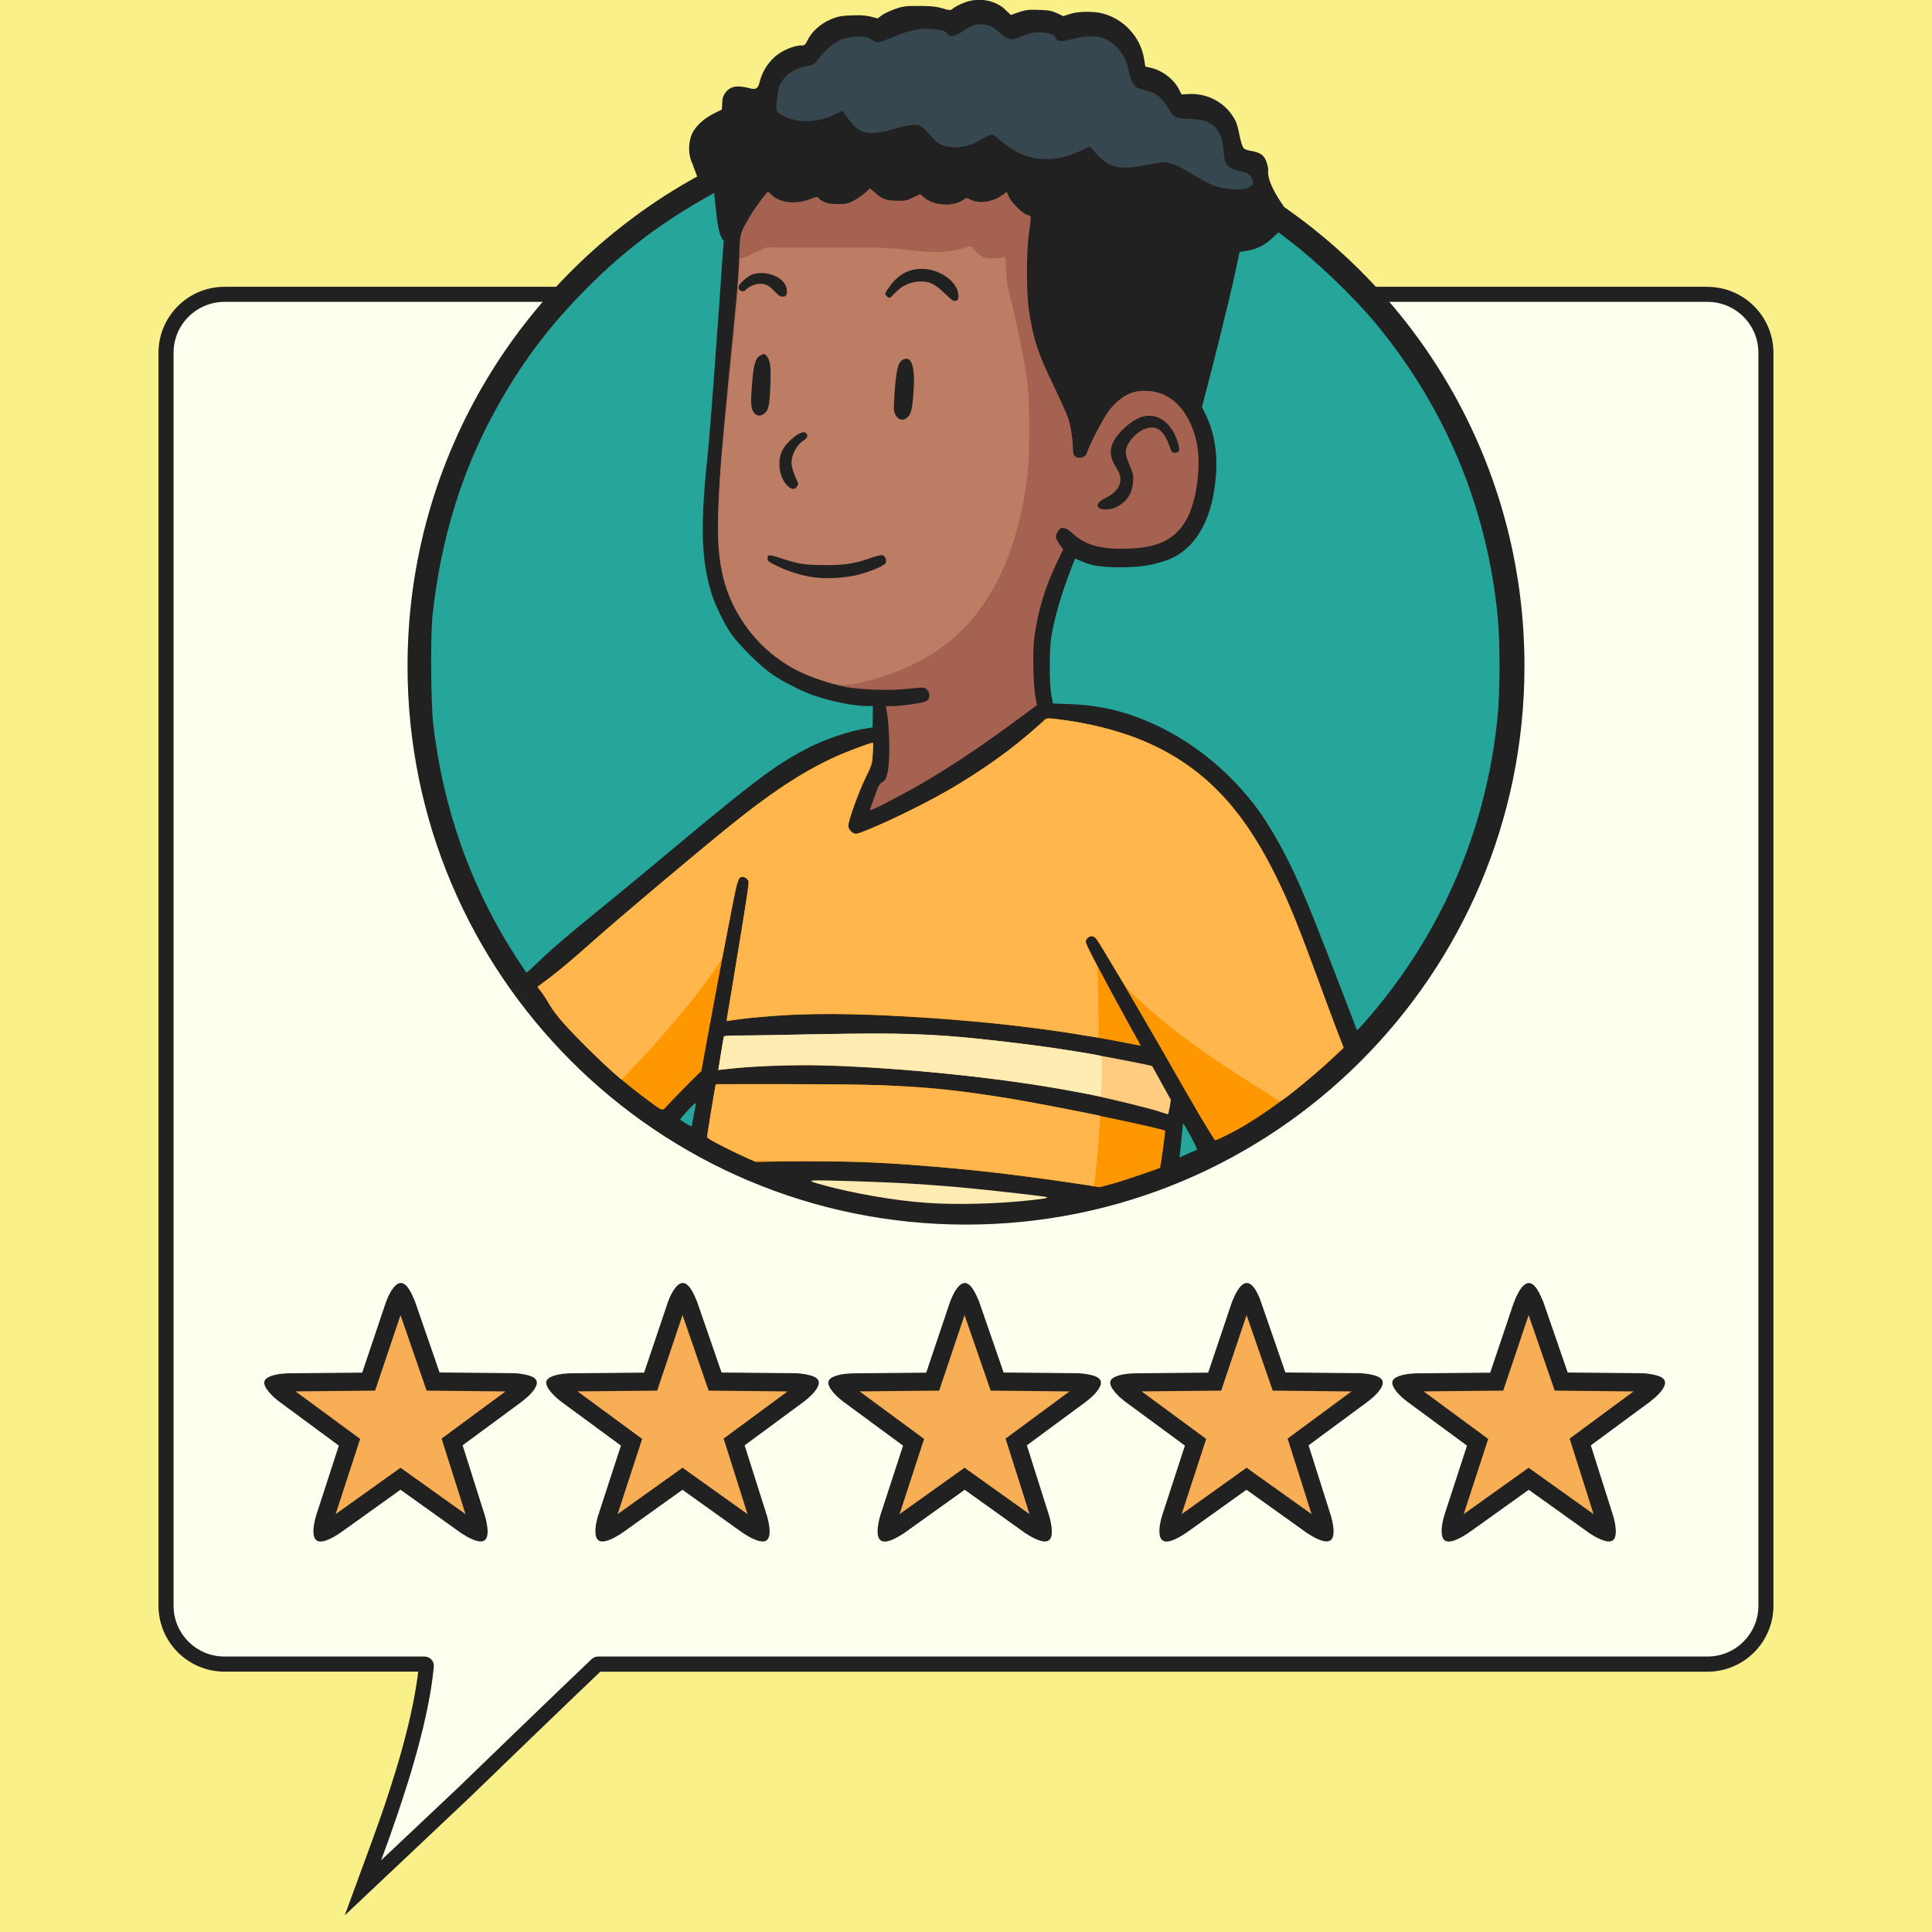
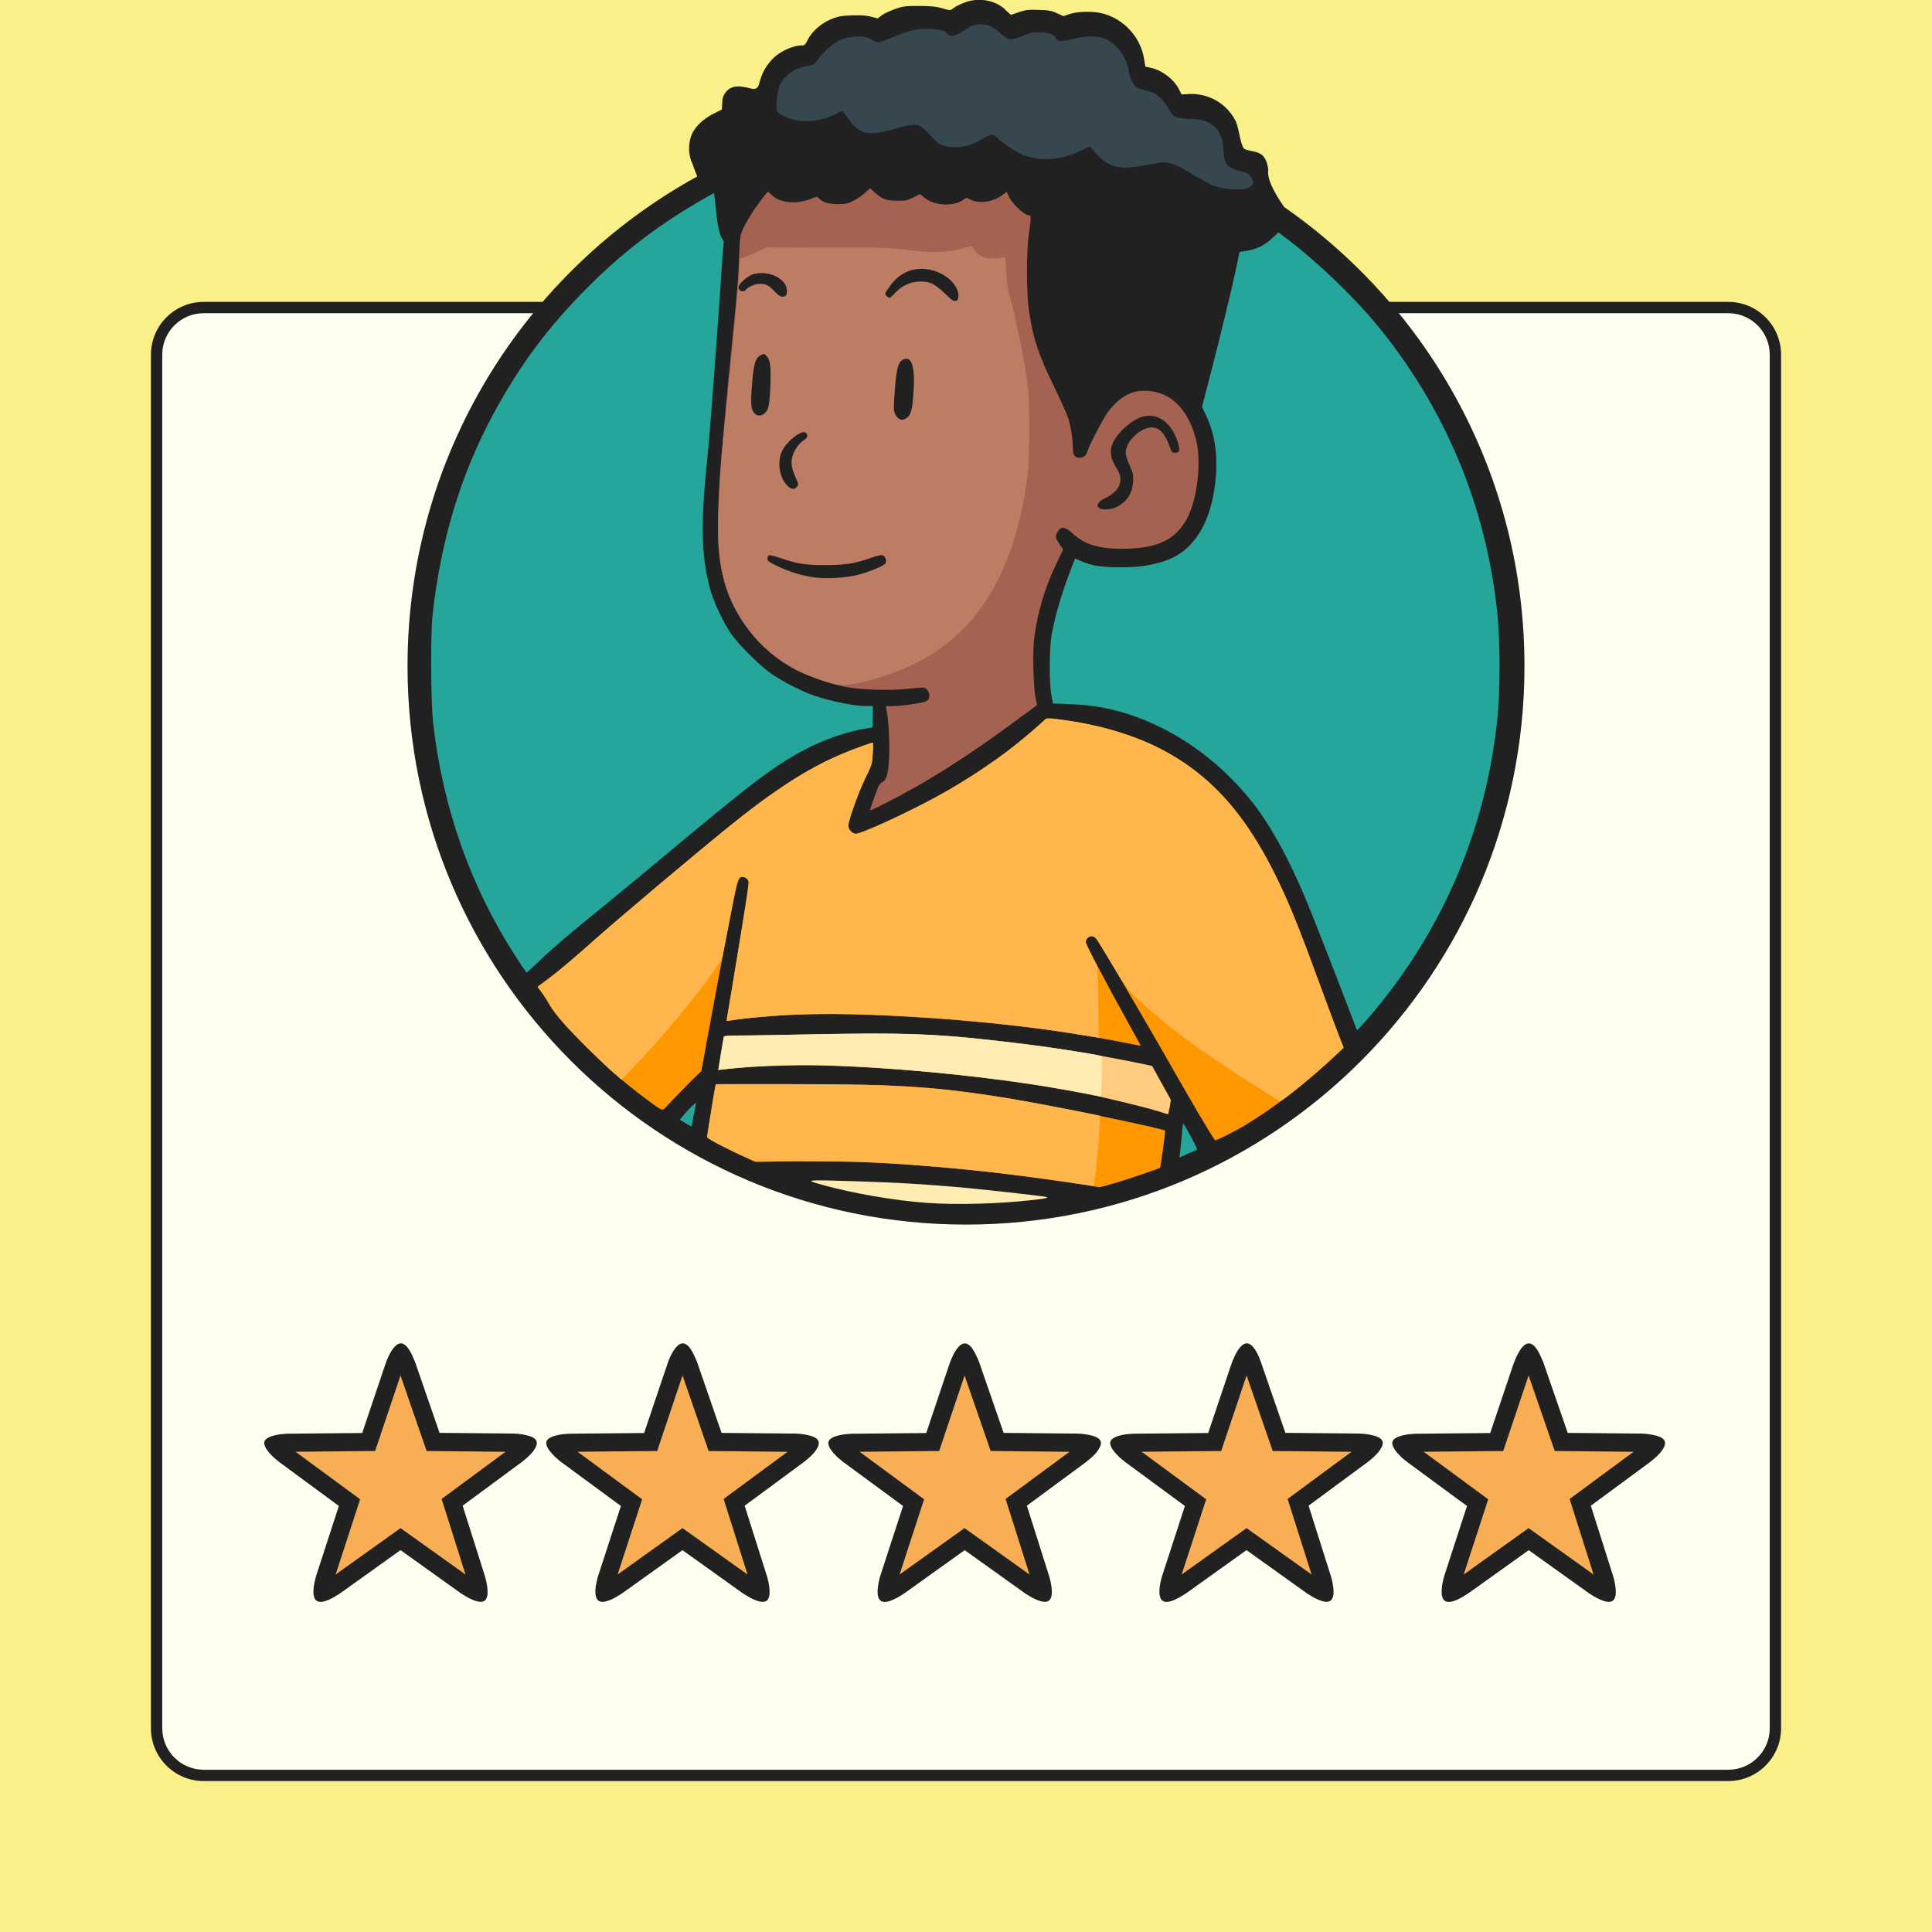
- <svg xmlns="http://www.w3.org/2000/svg" viewBox="0 0 512 512" width="256" height="256">
-   <rect fill="#FAF089" width="512" height="512" />
-   <path fill="#212121" d="M452.5 76h-393C49.84 76 42 83.84 42 93.5v332.33c.18 9.5 7.94 17.17 17.5 17.17h51.33l-.06.5c-.84 6.76-2.62 14.64-5.22 23.5l-.76 2.53-.7 2.2-.28.93-.6 1.86-.6 1.84-.6 1.82-.76 2.23-.77 2.2-.92 2.58-.6 1.67-.88 2.43-6.72 18.3 32.88-31.03 14.8-14.3 11.57-11.14 8.47-8.1h293.4c9.66 0 17.5-7.84 17.5-17.5v-332c0-9.66-7.84-17.5-17.5-17.5z" />
-   <path fill="#fffff0" d="M452.5 80c7.46 0 13.5 6.04 13.5 13.5v332c0 7.46-6.04 13.5-13.5 13.5h-294c-.64 0-1.26.25-1.73.7l-8.92 8.53-11.58 11.15-14.75 14.26L101 493l.86-2.35.9-2.45.6-1.68.9-2.6.93-2.66.6-1.82.62-1.84.6-1.86.6-1.88.3-.94.6-1.9.3-.97.56-1.92c2.64-8.98 4.82-18.22 5.6-26.4.15-1.46-1-2.73-2.48-2.73h-53c-7.46 0-13.5-6.04-13.5-13.5v-332C46 86.04 52.04 80 59.5 80h393z" />
+ <svg xmlns="http://www.w3.org/2000/svg" width="256" height="256" viewBox="0 0 512 512">
+   <path fill="#FAF089" d="M0 0h512v512H0z" />
+   <path fill="#212121" d="M458 80c7.73 0 14 6.27 14 14v364c0 7.73-6.27 14-14 14H54c-7.73 0-14-6.27-14-14V94c0-7.73 6.27-14 14-14h404z" />
+   <path fill="#FFFFF0" d="M458 83H54c-5.98 0-10.84 4.77-11 10.7V458c0 5.98 4.77 10.84 10.7 11H458c5.98 0 10.84-4.77 11-10.7V94c0-5.98-4.77-10.84-10.7-11h-.3z" />
  <path fill="#212121" d="M266.35 2.55l1.55 1.4 2.1-.72.48-.15.42-.13c.95-.27 1.65-.37 2.86-.36h.56l1.62.06.56.02.5.04c.07 0 .15 0 .22 0l.42.06c.8.1 1.34.25 2 .52l.32.14c.06.03.12.05.18.08l1.66.77 1.74-.58c2.15-.7 6.18-.77 8.64-.14 5.66 1.46 10.1 6.3 11 12l.35 2.08 1.5.34c2.86.64 5.87 2.88 7.26 5.4l.84 1.65 2.12-.12c5.12-.2 9.92 2.6 12.18 7.13.24.47.43 1.13.62 1.86l.13.56.45 2.04.13.56c.32 1.28.68 2.3 1.2 2.5.3.12.62.2.92.28l.3.07.45.1.58.12.3.07.3.08c1.56.42 2.8 1.26 3.3 4.6-.37 2.14 1.04 5.48 4.22 10C378.82 81.63 404 126.14 404 176.53c0 81.74-66.26 148-148 148s-148-66.26-148-148c0-55.9 31-104.58 76.76-129.76-.33-.9-.66-1.78-1-2.6 0-.16-.05-.33-.15-.55l-.27-.6c-1-2.2-.94-5.48.1-7.66 1.02-2.06 3.13-3.98 5.82-5.32l2.03-1 .17-2.6c.06-.9.9-2.87 3-3.4 1.2-.32 3 0 4.6.43 1.27.34 1.76-.23 2.07-1.1l.08-.26.1-.4c.02-.05.04-.1.05-.15.74-2.92 2.57-5.58 4.94-7.27 1.7-1.2 4.2-2.15 5.82-2.25h.53c.64-.05.83-.3 1.34-1.35 1.07-2.26 3.45-4.4 6.1-5.53l.5-.2c.06-.03.14-.06.2-.1l.43-.14c.94-.33 1.66-.47 2.9-.56l.87-.05.7-.04h.38l.73-.02h1.28c.98.04 1.74.14 2.48.3l2.02.53 1.14-.86c.17-.1.4-.26.68-.4l.45-.23c.4-.2.84-.4 1.3-.58l.53-.23c.18-.07.36-.13.53-.2l.47-.15.4-.13.4-.13c.05 0 .1-.03.17-.05l.37-.08c.18-.04.36-.08.55-.1l.38-.06c.13 0 .26-.03.4-.04l.46-.02.5-.02.55-.02h2.45l.97.02.58.03.52.02.48.04.45.03.42.06.4.05c.07 0 .13.02.2.04l.4.07.38.1.4.1.87.25.36.1.3.07.25.04c.43.08.64.06.87-.07l.13-.1.13-.1.17-.1c.94-.75 2.94-1.64 4.4-1.98 3.38-.8 7 .07 9.38 2.25z" />
  <path fill="#26A69A" d="M315.43 300.9c1.6 2.95 2 3.86 1.66 3.86-.07 0-1.1.46-2.33 1l-2.2 1 .17-1.34c.1-.77.32-2.78.46-4.5.14-1.7.3-3.14.37-3.2.06-.06.9 1.37 1.86 3.18zm-131.04-8.16c-.08.35-.28 1.36-.48 2.43l-.1.5c-.23 1.32-.46 2.6-.46 2.68 0 .26-.52.06-1.8-.77l-1.38-.86.86-1.06c.46-.57 1.43-1.63 2.18-2.35 1.17-1.13 1.3-1.2 1.17-.56zm154.37-231.2l2.88 2.2c7.18 5.43 16.93 14.76 22.77 21.77 18.53 22.3 29.6 48.78 32.46 77.58.7 6.93.7 20.06 0 26.9-2.9 29.1-14.2 55.96-32.98 78.32-1.6 1.86-3.2 3.7-3.57 4.06l-.72.66-2.16-5.67c-8.65-22.53-11.6-29.93-14.57-36.2l-.2-.45c-.05-.08-.1-.15-.12-.23l-.22-.45-.22-.45c-.4-.83-.8-1.66-1.25-2.52-2.7-5.32-5.95-10.62-8.58-13.94-8.32-10.7-19.13-18.7-31.05-23.1-5.84-2.13-11.13-3.16-17.62-3.42l-4.55-.17-.43-2.14c-.6-3.2-.57-12.57.06-16.03 1.03-5.58 2.6-10.88 5.32-17.95l.9-2.3 1.56.67c2.66 1.23 5.3 1.63 10.3 1.66 4.97 0 8.03-.42 11.95-1.7 7.47-2.47 12.16-9.8 13.36-20.98.75-6.56-.08-12.48-2.34-17.3l-1.2-2.5.9-3.5c.87-3.24 1.86-7.12 2.85-11.1l.3-1.12.24-1 .25-1c1.85-7.44 3.56-14.6 4.2-17.64l1.22-5.73 1.94-.3c2.53-.4 4.76-1.5 6.76-3.4l1.6-1.48zM189.25 51.2l.5 4.57c.47 4.52 1.02 6.84 1.8 7.73.22.26.33.52.27.57-.05.06-.3 3.27-.57 7.13-.12 1.9-.25 3.8-.38 5.7l-.1 1.27c0 .2-.02.42-.03.63l-.14 1.9c0 .22-.03.44-.04.65l-.1 1.27c-.05.84-.1 1.68-.17 2.52l-.1 1.26c-1.12 15.87-2.24 30.3-2.7 34.66-1.88 17.75-1.68 26.8.86 35.58.95 3.23 3.38 8.36 5.35 11.25 2.13 3.05 7.82 8.7 10.96 10.84 3.12 2.1 8.07 4.6 11.16 5.63 4.77 1.6 10.55 2.75 13.9 2.75h1.6l-.03 2.84-.04 2.83-1.3.2c-4.85.68-11.48 2.94-16.57 5.63-1.26.66-2.43 1.32-3.6 2.02l-.48.28c-.2.12-.4.24-.6.36l-.4.23c-6.26 3.9-13.46 9.66-32.08 25.2-2.06 1.73-4.37 3.65-6.67 5.56l-.92.75c-4.14 3.42-8.15 6.72-10.57 8.68-6.97 5.67-10.56 8.7-13.88 11.78l-.44.43c-.08.07-.15.14-.22.2l-.44.42c-.22.2-.44.42-.67.64-1.5 1.42-2.8 2.62-2.86 2.62-.05 0-1.23-1.72-2.57-3.8-12.18-18.73-19.6-39.62-22.2-62.38-.32-2.93-.5-9.26-.52-15.37v-1.22c0-5.06.13-9.8.38-12.1 2.18-19.76 7.47-37.22 16.13-53.25 7-12.97 14.58-23.13 25.1-33.63 9.6-9.65 19.57-17.15 31.78-24l1.57-.88z" />
  <path fill="#37474F" d="M321.6 49.2c-.97-.36-3.4-1.67-5.43-2.93-4-2.43-5.9-3.24-7.75-3.26-.66 0-2.83.35-4.86.75-6.75 1.35-9.67.7-13-3l-1.76-1.95-2.3 1.1c-5.65 2.68-11.22 3-16.03.87-1.6-.7-4.72-2.86-6.2-4.26-1.23-1.17-1.5-1.14-4.27.5-3.37 1.97-6.77 2.5-9.92 1.57-1.23-.37-1.77-.77-3.4-2.6-1.06-1.18-2.32-2.35-2.8-2.6-1.15-.6-2.92-.38-7.27.88-6.17 1.8-8.77 1.26-11.46-2.3-.7-.94-1.43-1.97-1.6-2.23-.26-.45-.37-.42-1.6.23-4.4 2.47-10.18 2.84-14 .9-2.45-1.3-2.36-1.07-2.05-4.53.22-2.46.45-3.32 1.02-4.32 1.43-2.46 4.12-4.13 7.4-4.6 1.24-.2 1.5-.38 2.6-1.84 1.67-2.15 3.56-3.87 5.25-4.7 2.9-1.5 7.2-1.63 9-.3.52.36 1.15.67 1.44.67.32 0 1.98-.6 3.75-1.3 5.2-2.2 8.1-2.7 11.9-2.13 1.7.23 2.2.43 2.66 1 .9 1.15 2 .95 4.6-.77 1.93-1.26 2.53-1.5 3.93-1.6 2.1-.15 3.63.5 5.84 2.5 1.97 1.76 2.63 1.85 5.8.53 1.77-.74 2.63-.92 4.23-.92 2.5 0 3.95.5 4.38 1.4.5 1.1 1.54 1.18 4.46.4 3.78-1 6.92-.94 9.1.12 2.9 1.43 5.14 4.52 5.8 8 .17.87.66 3.5 2 4.57.66.52 3.88 1.25 4.5 1.5 1.4.58 3.03 2.36 3.97 4.02 1.47 2.58 1.78 2.75 5.33 2.92 3.5.14 4.63.43 6.15 1.43 2.2 1.5 3.06 3.55 3.34 8.07.23 3.72 2.65 3.9 5.25 4.6 2.46.7 2.5 2.9 2.5 3 0 .16-.77 1.26-2.5 1.5-2.4.36-6.2-.2-7.96-.88z" />
  <path fill="#A56250" d="M230.55 214.7c0-.2 1.5-4.45 2.1-5.97.27-.63.76-1.3 1.13-1.43.83-.37 1.3-1.37 1.63-3.75.5-3.38.27-11.53-.45-15.34l-.2-1.08h1.8c2.03 0 7.38-.74 8.53-1.17.9-.34 1.2-.75 1.2-1.72 0-1-.83-1.97-1.72-2.03-.4 0-2.26.14-4.12.34-4.75.52-12.52.26-16.53-.54-3.96-.8-10.03-2.9-13.1-4.5-9.77-5.2-17.12-14.8-19.4-25.36-1.86-8.64-1.58-18.2 1.54-50.74 1.72-17.8 2.7-25.95 2.92-33.13.2-6.6.1-6.27 3.06-11.28 1.05-1.8 4.3-6.2 4.6-6.2.03 0 .54.46 1.12 1 2.14 2 6.5 2.4 10.2.9 1.46-.58 1.72-.63 2.04-.26.88 1.08 2.63 1.66 5.1 1.66 2.1 0 2.62-.12 4.1-.86.95-.46 2.32-1.4 3.1-2.1l1.37-1.25 1.28 1.13c1.83 1.72 3 2.15 5.87 2.18 2.2.04 2.63-.05 4.3-.88l1.82-.88 1.08.9c2.6 2.24 7.93 2.5 10.47.53.66-.52.72-.52 1.86.05 2.37 1.18 6.06.58 8.64-1.4l.9-.7.53 1.22c.7 1.63 3.74 4.63 4.94 4.92 1.1.23 1.1.14.43 4.8-.74 5.2-.7 15.97.03 20.75 1.12 7.4 2.4 11.25 6.6 19.9 1.78 3.7 3.5 7.58 3.84 8.6.66 2.22 1.17 5.65 1.17 7.86 0 1.8.47 2.43 1.84 2.43 1.03 0 1.7-.58 2.03-1.73.5-1.7 4.27-8.9 5.64-10.7.8-1.1 2.24-2.52 3.18-3.2 2.26-1.67 4.2-2.24 7.24-2.07 6.1.32 10.75 5.07 12.72 12.97 1.55 6.2.23 16.48-2.74 21.46-3.23 5.38-7.98 7.42-17.3 7.4-5.95-.04-9.53-1.18-12.73-4.1-2-1.84-3.17-1.9-4-.26-.6 1.14-.55 1.46.54 3.1l1 1.45-1.82 3.8c-3.12 6.5-5.1 13.3-5.9 20.2-.4 3.65-.16 12.5.4 15.3l.4 1.94-4.74 3.5c-14.1 10.44-24.68 17.1-36.26 22.92-1.77.9-3.23 1.55-3.23 1.43z" />
  <path fill="#FF9800" d="M291.03 314.6c-.88-.28-14.75-2.25-22.6-3.25-21.47-2.7-43.03-3.98-59.76-3.6l-8.3.2-2.7-1.18c-3.8-1.66-10.05-4.9-10.2-5.3-.1-.3 1.67-11.82 2.1-13.5l.14-.67h19.5c29.47 0 39.28.66 58.67 3.87 10.64 1.74 40.32 7.9 40.9 8.47.1.14-1.2 9.73-1.35 9.84-.4.26-8.24 2.92-10.8 3.7-4.44 1.3-5.24 1.5-5.6 1.43zM317.4 294.7c-2.43-4.16-5.3-9.1-6.35-10.98-1.06-1.88-2.6-4.58-3.43-6-.83-1.4-3.14-5.42-5.15-8.88-5.7-9.82-11-18.8-11.78-19.8-.44-.6-.95-.95-1.35-.95-.78 0-1.6.82-1.6 1.56 0 .58 5.43 10.88 11.26 21.44 1.84 3.3 3.33 5.98 3.33 6.04 0 .03-2.14-.37-4.78-.9-19.2-3.8-41.5-6.23-66.3-7.26-14.12-.57-27.9-.05-37.02 1.4-.86.15-1.6.24-1.63.2-.03-.02 1.3-8.2 2.94-18.2 2.15-12.8 2.95-18.37 2.78-18.9-.15-.36-.6-.82-1.03-.96-1.47-.52-1.73.1-3.36 8.4-2.3 11.75-4.35 22.7-6.3 33.3l-1.76 9.68-1 .9c-1.26 1.2-7.16 7.2-8.3 8.5-1.06 1.22-.9 1.27-5.55-2.2-5.46-4.1-9.6-7.7-14.64-12.64-6-5.9-9.45-9.8-10.74-12.14-.54-.97-1.48-2.46-2.1-3.3-.67-.82-1.13-1.54-1.07-1.56 4.77-3.44 7.45-5.64 14.7-12.05 7.6-6.75 25.84-22.12 35.88-30.25 10.84-8.8 19.2-14.34 27.1-18.03 3.1-1.46 10.34-4.27 10.97-4.27.25 0 .3.72.17 2.84-.14 2.76-.2 2.94-1.9 6.37-1.68 3.44-4.6 11.48-4.6 12.74 0 .9 1.18 2.18 2.04 2.15.94 0 7.8-2.94 14.4-6.2 9.28-4.56 18.14-9.97 25.7-15.66 3.45-2.65 8.74-7.08 9.75-8.23.5-.5.75-.57 2-.46 24.55 2.8 40.65 11.86 52.43 29.5 6.06 9.1 10.87 19.54 17.96 39.07 1.68 4.63 3.97 10.76 5.05 13.6l1.98 5.14-2.1 1.96c-7.66 7.18-16.4 13.94-24.13 18.58-2.4 1.46-7.35 3.95-7.84 3.95-.14 0-2.23-3.4-4.66-7.5z" />
  <path fill="#BC7D64" d="M220.82 181.23c-11.92-3.27-20.13-9.42-25.54-19.15-2.74-4.93-4.23-10.2-4.8-16.95-.46-5.52.1-18.52 1.17-29 1.37-13.1 3.78-36.53 4.18-43.77l.2-3.78 1.03-.34c.57-.17 2.2-.86 3.6-1.52l2.57-1.17 3.58.05c1.98.03 7.07.03 11.3 0 15.28-.05 17.28 0 22.6.66 6.55.83 10.52.7 14.3-.43 1.86-.54 2.6-.66 2.7-.4.27.92 2.16 2.58 3.28 2.86 1.14.3 4.14.22 5.06-.15.4-.17.48.34.63 4.18.23 5.35.68 3.96 2.5 12.6 3.3 15.52 3.56 17.53 3.56 28.77 0 8.8-.23 12.03-1.32 18.18-.8 4.8-2.6 11.4-4.1 15.3-7 18.2-18.74 28.52-37.8 33.36-4.24 1.1-6.6 1.26-8.68.7z" />
  <path fill="#FFB74D" d="M286.74 313.86c-11.64-1.86-26.2-3.63-38.46-4.63-14.6-1.23-18.36-1.4-33.6-1.46l-14.88-.06-4.14-1.94c-5.35-2.5-8.3-4.12-8.3-4.52 0-.2.52-3.35 1.15-7 .64-3.67 1.15-6.7 1.15-6.8 0-.25 36.75-.14 43.6.15 12.25.5 20.52 1.36 33.65 3.42 4.14.66 19.56 3.55 23.96 4.53l.7.14-.2 3.45c-.2 3.47-.9 11.08-1.27 13.77l-.2 1.43-3.16-.5zM338.5 291.48c-.3-.23-3.65-2.35-7.43-4.75-7.86-5-14.73-9.73-19.87-13.74-4.3-3.36-10.24-8.57-12-10.5-.67-.76-2.82-4.08-4.76-7.37-1.92-3.26-3.75-6.2-4-6.5-.95-1.06-2.7-.4-2.7 1 0 .35.7 1.98 1.55 3.64l1.56 2.98.2 9.38c.12 5.16.12 9.36.03 9.36-.12 0-2.87-.43-6.13-.98-22.82-3.78-57.03-6.07-75.6-5.07-5.82.32-16.12 1.32-16.63 1.64-.12.07-.14-.24-.1-.67 1.04-5.67 5.88-35.3 5.88-35.9 0-1.03-1.12-1.83-2.15-1.57-.9.23-.86.17-3 11.34-.97 4.95-1.8 9.3-1.86 9.6-.56 2.73-13.63 19.08-23.16 28.98l-3.63 3.78-2.05-1.78c-3.23-2.83-10.58-10.13-13.27-13.2-1.37-1.54-3.06-3.8-3.77-5.03-.7-1.23-1.7-2.75-2.2-3.38l-.94-1.17 2.23-1.66c3-2.26 7.66-6.16 12.78-10.76 6.03-5.38 28.25-24.1 36.9-31.03 12.92-10.4 23.27-16.63 33.42-20.12 1.86-.66 3.46-1.18 3.55-1.18.05 0 .05 1.32-.06 2.9-.2 2.83-.27 3-2.04 6.66-1.8 3.65-4.43 11.06-4.43 12.44 0 .97.45 1.66 1.34 2.03.74.28 1.23.17 4.66-1.26 5.44-2.25 16.28-7.66 21.02-10.44 8.24-4.86 16.42-10.67 21.82-15.5 4.18-3.73 3.38-3.42 7.35-2.93 9.18 1.1 18.62 3.78 25.7 7.33 13.9 6.95 23.4 17.5 32.05 35.43 3.2 6.7 4.9 10.84 10.75 26.75 3.37 9.16 5.18 14 5.8 15.52l.72 1.77-2.6 2.55c-4.18 4.05-13.56 11.84-14.2 11.75-.07 0-.42-.17-.73-.37z" />
  <path fill="#FFCC80" d="M307.2 294.57c-3.04-.97-13.9-3.63-19.17-4.66-19.25-3.8-45.16-6.7-67.2-7.46-9.9-.35-22.43.08-29.35 1l-1.17.17.75-4.5.77-4.53 8.4-.18c40.4-.84 46.37-.7 67.22 1.77 8.55 1 12.67 1.6 21.6 3.15 6.1 1.06 16.18 3.03 16.3 3.2.02.03 1.14 2.06 2.48 4.5l2.46 4.43-.3 1.95c-.2 1.06-.4 1.92-.47 1.9-.08 0-1.14-.36-2.3-.73z" />
  <path fill="#FFECB3" d="M245.42 318.76c-8.35-.6-19.6-2.55-27.46-4.75-4.9-1.37-4.8-1.37 8.73-.97 11.3.38 15.74.63 26 1.46 6.56.54 24.46 2.54 24.72 2.74.3.26-.34.4-3.97.8-8.8 1-19.9 1.3-28.03.72zm46.2-28.2c-.84-.25-14.57-2.74-17.9-3.23-17.8-2.66-40.34-4.66-56.27-5.07-7.52-.2-16.4.15-23.22.86-1.98.23-3.64.35-3.72.3-.1-.15 1.1-7.94 1.35-8.63.12-.3 1.03-.38 4.06-.38 2.16 0 11.6-.14 20.98-.34 21.56-.43 29.25-.17 44.84 1.5 10.9 1.13 29.7 3.85 30.2 4.34.26.28-.03 10.73-.3 10.65z" />
-   <path fill="#212121" d="M233.7 147.1h.08c.77.12 1.3 1.47.9 2.18-.44.7-4.22 2.26-7.4 3.07-3.14.8-8.06 1.1-11.32.68-3.1-.37-6.9-1.5-9.92-3-2.32-1.1-2.66-1.38-2.66-2 0-.38.17-.78.4-.87.23-.08 1.54.23 2.94.7 4.75 1.62 6.64 1.9 12.1 1.9 5.35-.02 7.87-.42 12.38-2.05 1.06-.36 2.24-.65 2.58-.6zm68.66-36.54c4.06-1.44 8 1.2 9.7 6.44.74 2.34.6 3-.72 3-.7 0-.86-.17-1.4-1.74-1.26-3.47-2.7-4.98-4.72-4.98-3.06.02-6.9 3.74-6.9 6.7 0 .54.46 2.05 1.04 3.34.94 2.18 1.03 2.55.9 4.44-.2 3.15-1.76 5.4-4.65 6.72-1.33.63-3.54.72-4.28.18-.94-.72-.37-1.72 1.54-2.64 3.9-1.86 5.07-4.72 3.15-7.73-1.85-2.92-2.1-4.9-.96-7.22 1.28-2.55 4.7-5.6 7.32-6.52zm-95 8.78c1.3-2.57 5.14-5.5 6.14-4.66.75.63.55 1.37-.54 2.03-1.37.87-2.7 2.84-3.06 4.7-.34 1.6-.06 2.92 1.3 5.93.4.9.4 1.1 0 1.63-.64.94-1.62.77-2.76-.5-2-2.22-2.5-6.34-1.1-9.12zm32.08-24.1c2.32-.97 3.18 2.26 2.58 9.68-.32 3.95-.7 5.12-1.8 5.9-1.15.8-2.24.42-2.98-1.04-.4-.77-.43-1.46-.26-4.2.46-7.53.97-9.74 2.46-10.34zm-37.86-1.1c1-.47 1-.44 1.65.3.92 1.1 1.12 2.75.92 7.96-.2 5.04-.5 6.3-1.54 7.15-1.22.95-2.43.72-3.1-.65-.56-1-.58-3-.13-8.08.4-4.55.9-6.04 2.2-6.67zm34.26-18.33c2.4-3.26 5.35-4.74 9.03-4.54 4.75.28 9.13 3.72 9.13 7.2 0 .64-.17 1.04-.46 1.15-.8.33-.97.2-3.1-1.8-2.76-2.62-3.96-3.22-6.5-3.22-2.53 0-5 1.1-6.76 3.06-1.3 1.4-1.5 1.52-2.17.83-.62-.63-.6-.7.84-2.66zm-36.3-3.14c4.2-1.17 9 1.2 9 4.44 0 .83-.16 1.26-.47 1.37-.95.37-1.5.1-2.83-1.3-1.58-1.62-2.23-1.96-3.9-1.96-1.2 0-3.02.78-3.65 1.55-.8.95-2.27.2-1.9-.94.3-.88 2.57-2.83 3.75-3.14zm209.23 271.9l-.26-.66-.27-.6c-1.8-3.9-3.58-4.24-5.38-1.54l-.14.2-.24.42c-.16.27-.32.57-.47.88l-.23.48-.24.55-.1.27-.1.27-.24.6-.12.33-6.06 18-19.3.18h-.4l-.62.04c-.9.04-1.7.14-2.37.28l-.4.1-.43.1c-2.38.68-2.92 1.64-2.03 3.25l.1.2.2.3c.4.6.94 1.2 1.62 1.85l.34.32.44.38.23.18.23.18.5.4 15.74 11.58-5.96 18.3-.17.6-.1.38-.17.72-.15.76-.07.5-.05.42-.03.46c-.2 3.3 1.27 4.18 4.83 2.33l.57-.3.6-.36.48-.3.52-.34.26-.18.26-.17 15.54-11.12 15.53 11.1.52.37.24.16.48.3.65.4.3.16.45.24c3.55 1.78 5 1.1 4.9-2l-.02-.28-.04-.45c-.1-.93-.3-2-.66-3.18l-.16-.5-5.73-18.1 15.6-11.5.5-.4c.35-.28.68-.56.97-.82l.3-.27.37-.36c.26-.26.5-.5.7-.75l.17-.23.26-.33c1.54-2.18.92-3.44-2.36-4.1l-.3-.06-.5-.08-.54-.07-.54-.07-.57-.04-.63-.04h-.64l-18.92-.18-6.43-18.6-.23-.63zm-74.74 0l-.13-.33-.27-.64c-1.86-4.2-3.67-4.6-5.52-1.84l-.13.2-.25.42c-.16.27-.32.57-.47.88l-.22.48-.24.55-.23.54-.22.6-6.17 18.33-19.3.18h-.4l-.63.04c-.88.04-1.68.14-2.36.28l-.4.1-.44.1c-2.38.68-2.92 1.64-2.04 3.25l.1.2.22.3c.4.6.93 1.2 1.6 1.85l.36.32.44.38.23.18.22.18.5.4 15.73 11.58-5.96 18.3-.18.6-.15.56-.13.54-.15.76-.08.5-.06.42-.03.46c-.2 3.47 1.43 4.26 5.4 2.03l.6-.36.5-.3.5-.34.27-.18.25-.17 15.54-11.12 15.53 11.1.5.37.25.16.5.3.5.3.43.26.46.24c3.55 1.78 5 1.1 4.9-2l-.02-.28-.04-.45c-.1-.93-.3-2-.66-3.18l-.16-.5-5.73-18.1 15.47-11.42.62-.48c.36-.28.68-.56.98-.82l.3-.27.36-.36c.26-.26.5-.5.7-.75l.17-.23.25-.33c1.55-2.18.93-3.44-2.35-4.1l-.3-.06-.5-.08-.54-.07-.56-.07-.55-.04-.64-.04h-.64l-18.92-.18-6.33-18.3-.1-.3-.24-.63zm-74.87-.33l-.13-.33-.28-.6c-1.8-3.9-3.58-4.24-5.38-1.54l-.14.2-.25.42c-.16.27-.32.57-.47.88l-.2.48-.25.55-.1.27-.12.27-.22.6-6.16 18.33-19.3.18h-.4l-.63.04c-.87.04-1.67.14-2.35.28l-.4.1-.43.1c-2.38.68-2.92 1.64-2.04 3.25l.1.2.22.3c.4.6.93 1.2 1.6 1.85l.36.32.44.38.45.36.5.4 15.74 11.58-5.97 18.3-.18.6-.14.56-.12.54-.15.76-.08.5-.05.42-.04.46c-.2 3.3 1.27 4.18 4.84 2.33l.56-.3.6-.36.5-.3.5-.34.52-.35 15.54-11.12 15.53 11.1.5.37.26.16.5.3.5.3.44.26.46.24c3.55 1.78 5 1.1 4.9-2l-.02-.28-.04-.45c-.1-.93-.3-2-.66-3.18l-.16-.5-5.73-18.1 15.58-11.5.5-.4c.36-.28.68-.56.98-.82l.3-.27.36-.36c.26-.26.5-.5.7-.75l.17-.23.24-.33c1.55-2.18.93-3.44-2.35-4.1l-.32-.06-.5-.08-.53-.07-.55-.07-.55-.04-.63-.04h-.64l-18.92-.18-6.33-18.3-.1-.3-.24-.63-.14-.32zm-74.6.32l-.14-.32-.27-.64c-1.86-4.2-3.67-4.6-5.52-1.84l-.14.2-.26.42c-.16.27-.32.57-.47.88l-.22.48-.24.55-.2.54-.23.6-.1.33-6.07 18-19.3.18h-.4l-.63.04c-.88.04-1.68.14-2.36.28l-.4.1-.43.1c-2.37.68-2.92 1.64-2.03 3.25l.1.2.22.3c.4.6.93 1.2 1.6 1.85l.36.32.44.38.23.18.2.18.5.4 15.75 11.58-5.96 18.3-.2.6-.1.38-.16.72-.15.76-.1.5-.04.42-.04.46c-.17 2.96 1 3.97 3.8 2.8l.5-.2c.44-.2.9-.45 1.4-.74l.3-.18.5-.3.5-.34.26-.18.26-.17 15.54-11.12 15.53 11.1.52.37.25.16.5.3.5.3.43.26.46.24c3.55 1.78 5 1.1 4.9-2l-.02-.28-.04-.45c-.1-.93-.3-2-.66-3.18l-.16-.5-5.73-18.1 15.6-11.5.5-.4c.34-.28.67-.56.97-.82l.28-.27.38-.36c.26-.26.5-.5.7-.75l.17-.23.25-.33c1.55-2.18.93-3.44-2.35-4.1l-.3-.06-.5-.08-.54-.07-.54-.07-.56-.04-.62-.04h-.64l-18.92-.18-6.43-18.6-.25-.63zm-74.75 0l-.12-.32-.27-.64c-1.85-4.2-3.66-4.6-5.5-1.84l-.15.2-.25.42c-.16.27-.32.57-.47.88l-.22.48-.23.55-.22.54-.22.6-6.17 18.33-19.3.18h-.4l-.63.04c-.88.04-1.68.14-2.37.28l-.4.1-.43.1c-2.37.68-2.92 1.64-2.03 3.25l.1.2.22.3c.4.6.93 1.2 1.6 1.85l.36.32.44.38.22.18.22.18.5.4L89.8 383.1l-5.95 18.3-.18.6-.14.56-.13.54-.15.76-.08.5-.05.42-.04.46c-.2 3.47 1.43 4.26 5.4 2.03l.6-.36.5-.3.5-.34.26-.18.26-.17 15.54-11.12 15.53 11.1.5.37.26.16.5.3.5.3.43.26.46.24c3.55 1.78 5 1.1 4.9-2l-.03-.28-.04-.45c-.1-.93-.32-2-.66-3.18l-.16-.5-5.73-18.1 15.6-11.5.5-.4c.35-.28.68-.56.98-.82l.28-.27.38-.36c.26-.26.5-.5.68-.75l.2-.23.24-.33c1.55-2.18.93-3.44-2.35-4.1l-.3-.06-.5-.08-.53-.07-.55-.07-.56-.04-.62-.04h-.64l-18.92-.18-6.33-18.3-.1-.3-.24-.63z" />
-   <path fill="#F7AE55" d="M412.02 368.53l-6.92-20.02-6.73 20.02-21.1.2 17.12 12.6-6.5 19.94 17.2-12.3 17.23 12.3-6.35-20.03 16.95-12.5zM337.28 368.53l-6.92-20.02-6.73 20.02-21.1.2 17.12 12.6-6.5 19.94 17.2-12.3 17.24 12.3-6.36-20.03 16.95-12.5zM262.54 368.53l-6.92-20.02-6.73 20.02-21.1.2 17.1 12.6-6.5 19.94 17.22-12.3 17.23 12.3-6.35-20.03 16.95-12.5zM187.8 368.53l-6.92-20.02-6.73 20.02-21.1.2 17.12 12.6-6.5 19.94 17.2-12.3 17.24 12.3-6.34-20.03 16.95-12.5zM113.06 368.53l-6.92-20.02-6.73 20.02-21.1.2 17.13 12.6-6.5 19.94 17.2-12.3 17.23 12.3-6.34-20.03 16.95-12.5z" />
+   <path fill="#212121" d="M233.7 147.1h.08c.77.12 1.3 1.47.9 2.18-.44.7-4.22 2.26-7.4 3.07-3.14.8-8.06 1.1-11.32.68-3.1-.37-6.9-1.5-9.92-3-2.32-1.1-2.66-1.38-2.66-2 0-.38.17-.78.4-.87.23-.08 1.54.23 2.94.7 4.75 1.62 6.64 1.9 12.1 1.9 5.35-.02 7.87-.42 12.38-2.05 1.06-.36 2.24-.65 2.58-.6zm68.66-36.54c4.06-1.44 8 1.2 9.7 6.44.74 2.34.6 3-.72 3-.7 0-.86-.17-1.4-1.74-1.26-3.47-2.7-4.98-4.72-4.98-3.06.02-6.9 3.74-6.9 6.7 0 .54.46 2.05 1.04 3.34.94 2.18 1.03 2.55.9 4.44-.2 3.15-1.76 5.4-4.65 6.72-1.33.63-3.54.72-4.28.18-.94-.72-.37-1.72 1.54-2.64 3.9-1.86 5.07-4.72 3.15-7.73-1.85-2.92-2.1-4.9-.96-7.22 1.28-2.55 4.7-5.6 7.32-6.52zm-95 8.78c1.3-2.57 5.14-5.5 6.14-4.66.75.63.55 1.37-.54 2.03-1.37.87-2.7 2.84-3.06 4.7-.34 1.6-.06 2.92 1.3 5.93.4.9.4 1.1 0 1.63-.64.94-1.62.77-2.76-.5-2-2.22-2.5-6.34-1.1-9.12zm32.08-24.1c2.32-.97 3.18 2.26 2.58 9.68-.32 3.95-.7 5.12-1.8 5.9-1.15.8-2.24.42-2.98-1.04-.4-.77-.43-1.46-.26-4.2.46-7.53.97-9.74 2.46-10.34zm-37.86-1.1c1-.47 1-.44 1.65.3.92 1.1 1.12 2.75.92 7.96-.2 5.04-.5 6.3-1.54 7.15-1.22.95-2.43.72-3.1-.65-.56-1-.58-3-.13-8.08.4-4.55.9-6.04 2.2-6.67zm34.26-18.33c2.4-3.26 5.35-4.74 9.03-4.54 4.75.28 9.13 3.72 9.13 7.2 0 .64-.17 1.04-.46 1.15-.8.33-.97.2-3.1-1.8-2.76-2.62-3.96-3.22-6.5-3.22-2.53 0-5 1.1-6.76 3.06-1.3 1.4-1.5 1.52-2.17.83-.62-.63-.6-.7.84-2.66zm-36.3-3.14c4.2-1.17 9 1.2 9 4.44 0 .83-.16 1.26-.47 1.37-.95.37-1.5.1-2.83-1.3-1.58-1.62-2.23-1.96-3.9-1.96-1.2 0-3.02.78-3.65 1.55-.8.95-2.27.2-1.9-.94.3-.88 2.57-2.83 3.75-3.14zm209.23 287.9l-.26-.66-.27-.6c-1.8-3.9-3.58-4.24-5.38-1.54l-.14.2-.24.42c-.16.27-.32.57-.47.88l-.23.48-.24.55-.1.27-.1.27-.24.6-.12.33-6.06 18-19.3.18h-.4l-.62.04c-.9.04-1.7.14-2.37.28l-.4.1-.43.1c-2.38.68-2.92 1.64-2.03 3.25l.1.2.2.3c.4.6.94 1.2 1.62 1.85l.34.32.44.38.23.18.23.18.5.4 15.74 11.58-5.96 18.3-.17.6-.1.38-.17.72-.15.76-.07.5-.05.42-.03.46c-.2 3.3 1.27 4.18 4.83 2.33l.57-.3.6-.36.48-.3.52-.34.26-.18.26-.17 15.54-11.12 15.53 11.1.52.37.24.16.48.3.65.4.3.16.45.24c3.55 1.78 5 1.1 4.9-2l-.02-.28-.04-.45c-.1-.93-.3-2-.66-3.18l-.16-.5-5.73-18.1 15.6-11.5.5-.4c.35-.28.68-.56.97-.82l.3-.27.37-.36c.26-.26.5-.5.7-.75l.17-.23.26-.33c1.54-2.18.92-3.44-2.36-4.1l-.3-.06-.5-.08-.54-.07-.54-.07-.57-.04-.63-.04h-.64l-18.92-.18-6.43-18.6-.23-.63zm-74.74 0l-.13-.33-.27-.64c-1.86-4.2-3.67-4.6-5.52-1.84l-.13.2-.25.42c-.16.27-.32.57-.47.88l-.22.48-.24.55-.23.54-.22.6-6.17 18.33-19.3.18h-.4l-.63.04c-.88.04-1.68.14-2.36.28l-.4.1-.44.1c-2.38.68-2.92 1.64-2.04 3.25l.1.2.22.3c.4.6.93 1.2 1.6 1.85l.36.32.44.38.23.18.22.18.5.4 15.73 11.58-5.96 18.3-.18.6-.15.56-.13.54-.15.76-.08.5-.06.42-.03.46c-.2 3.47 1.43 4.26 5.4 2.03l.6-.36.5-.3.5-.34.27-.18.25-.17 15.54-11.12 15.53 11.1.5.37.25.16.5.3.5.3.43.26.46.24c3.55 1.78 5 1.1 4.9-2l-.02-.28-.04-.45c-.1-.93-.3-2-.66-3.18l-.16-.5-5.73-18.1 15.47-11.42.62-.48c.36-.28.68-.56.98-.82l.3-.27.36-.36c.26-.26.5-.5.7-.75l.17-.23.25-.33c1.55-2.18.93-3.44-2.35-4.1l-.3-.06-.5-.08-.54-.07-.56-.07-.55-.04-.64-.04h-.64l-18.92-.18-6.33-18.3-.1-.3-.24-.63zm-74.87-.33l-.13-.33-.28-.6c-1.8-3.9-3.58-4.24-5.38-1.54l-.14.2-.25.42c-.16.27-.32.57-.47.88l-.2.48-.25.55-.1.27-.12.27-.22.6-6.16 18.33-19.3.18h-.4l-.63.04c-.87.04-1.67.14-2.35.28l-.4.1-.43.1c-2.38.68-2.92 1.64-2.04 3.25l.1.2.22.3c.4.6.93 1.2 1.6 1.85l.36.32.44.38.45.36.5.4 15.74 11.58-5.97 18.3-.18.6-.14.56-.12.54-.15.76-.08.5-.05.42-.04.46c-.2 3.3 1.27 4.18 4.84 2.33l.56-.3.6-.36.5-.3.5-.34.52-.35 15.54-11.12 15.53 11.1.5.37.26.16.5.3.5.3.44.26.46.24c3.55 1.78 5 1.1 4.9-2l-.02-.28-.04-.45c-.1-.93-.3-2-.66-3.18l-.16-.5-5.73-18.1 15.58-11.5.5-.4c.36-.28.68-.56.98-.82l.3-.27.36-.36c.26-.26.5-.5.7-.75l.17-.23.24-.33c1.55-2.18.93-3.44-2.35-4.1l-.32-.06-.5-.08-.53-.07-.55-.07-.55-.04-.63-.04h-.64l-18.92-.18-6.33-18.3-.1-.3-.24-.63-.14-.32zm-74.6.32l-.14-.32-.27-.64c-1.86-4.2-3.67-4.6-5.52-1.84l-.14.2-.26.42c-.16.27-.32.57-.47.88l-.22.48-.24.55-.2.54-.23.6-.1.33-6.07 18-19.3.18h-.4l-.63.04c-.88.04-1.68.14-2.36.28l-.4.1-.43.1c-2.37.68-2.92 1.64-2.03 3.25l.1.2.22.3c.4.6.93 1.2 1.6 1.85l.36.32.44.38.23.18.2.18.5.4 15.75 11.58-5.96 18.3-.2.6-.1.38-.16.72-.15.76-.1.5-.04.42-.04.46c-.17 2.96 1 3.97 3.8 2.8l.5-.2c.44-.2.9-.45 1.4-.74l.3-.18.5-.3.5-.34.26-.18.26-.17 15.54-11.12 15.53 11.1.52.37.25.16.5.3.5.3.43.26.46.24c3.55 1.78 5 1.1 4.9-2l-.02-.28-.04-.45c-.1-.93-.3-2-.66-3.18l-.16-.5-5.73-18.1 15.6-11.5.5-.4c.34-.28.67-.56.97-.82l.28-.27.38-.36c.26-.26.5-.5.7-.75l.17-.23.25-.33c1.55-2.18.93-3.44-2.35-4.1l-.3-.06-.5-.08-.54-.07-.54-.07-.56-.04-.62-.04h-.64l-18.92-.18-6.43-18.6-.25-.63zm-74.75 0l-.12-.32-.27-.64c-1.85-4.2-3.66-4.6-5.5-1.84l-.15.2-.25.42c-.16.27-.32.57-.47.88l-.22.48-.23.55-.22.54-.22.6-6.17 18.33-19.3.18h-.4l-.63.04c-.88.04-1.68.14-2.37.28l-.4.1-.43.1c-2.37.68-2.92 1.64-2.03 3.25l.1.2.22.3c.4.6.93 1.2 1.6 1.85l.36.32.44.38.22.18.22.18.5.4L89.8 399.1l-5.95 18.3-.18.6-.14.56-.13.54-.15.76-.08.5-.05.42-.04.46c-.2 3.47 1.43 4.26 5.4 2.03l.6-.36.5-.3.5-.34.26-.18.26-.17 15.54-11.12 15.53 11.1.5.37.26.16.5.3.5.3.43.26.46.24c3.55 1.78 5 1.1 4.9-2l-.03-.28-.04-.45c-.1-.93-.32-2-.66-3.18l-.16-.5-5.73-18.1 15.6-11.5.5-.4c.35-.28.68-.56.98-.82l.28-.27.38-.36c.26-.26.5-.5.68-.75l.2-.23.24-.33c1.55-2.18.93-3.44-2.35-4.1l-.3-.06-.5-.08-.53-.07-.55-.07-.56-.04-.62-.04h-.64l-18.92-.18-6.33-18.3-.1-.3-.24-.63z" />
+   <path fill="#F7AE55" d="M412.02 384.53l-6.92-20.02-6.73 20.02-21.1.2 17.12 12.6-6.5 19.94 17.2-12.3 17.23 12.3-6.35-20.03 16.95-12.5zM337.28 384.53l-6.92-20.02-6.73 20.02-21.1.2 17.12 12.6-6.5 19.94 17.2-12.3 17.24 12.3-6.36-20.03 16.95-12.5zM262.54 384.53l-6.92-20.02-6.73 20.02-21.1.2 17.1 12.6-6.5 19.94 17.22-12.3 17.23 12.3-6.35-20.03 16.95-12.5zM187.8 384.53l-6.92-20.02-6.73 20.02-21.1.2 17.12 12.6-6.5 19.94 17.2-12.3 17.24 12.3-6.34-20.03 16.95-12.5zM113.06 384.53l-6.92-20.02-6.73 20.02-21.1.2 17.13 12.6-6.5 19.94 17.2-12.3 17.23 12.3-6.34-20.03 16.95-12.5z" />
</svg>
